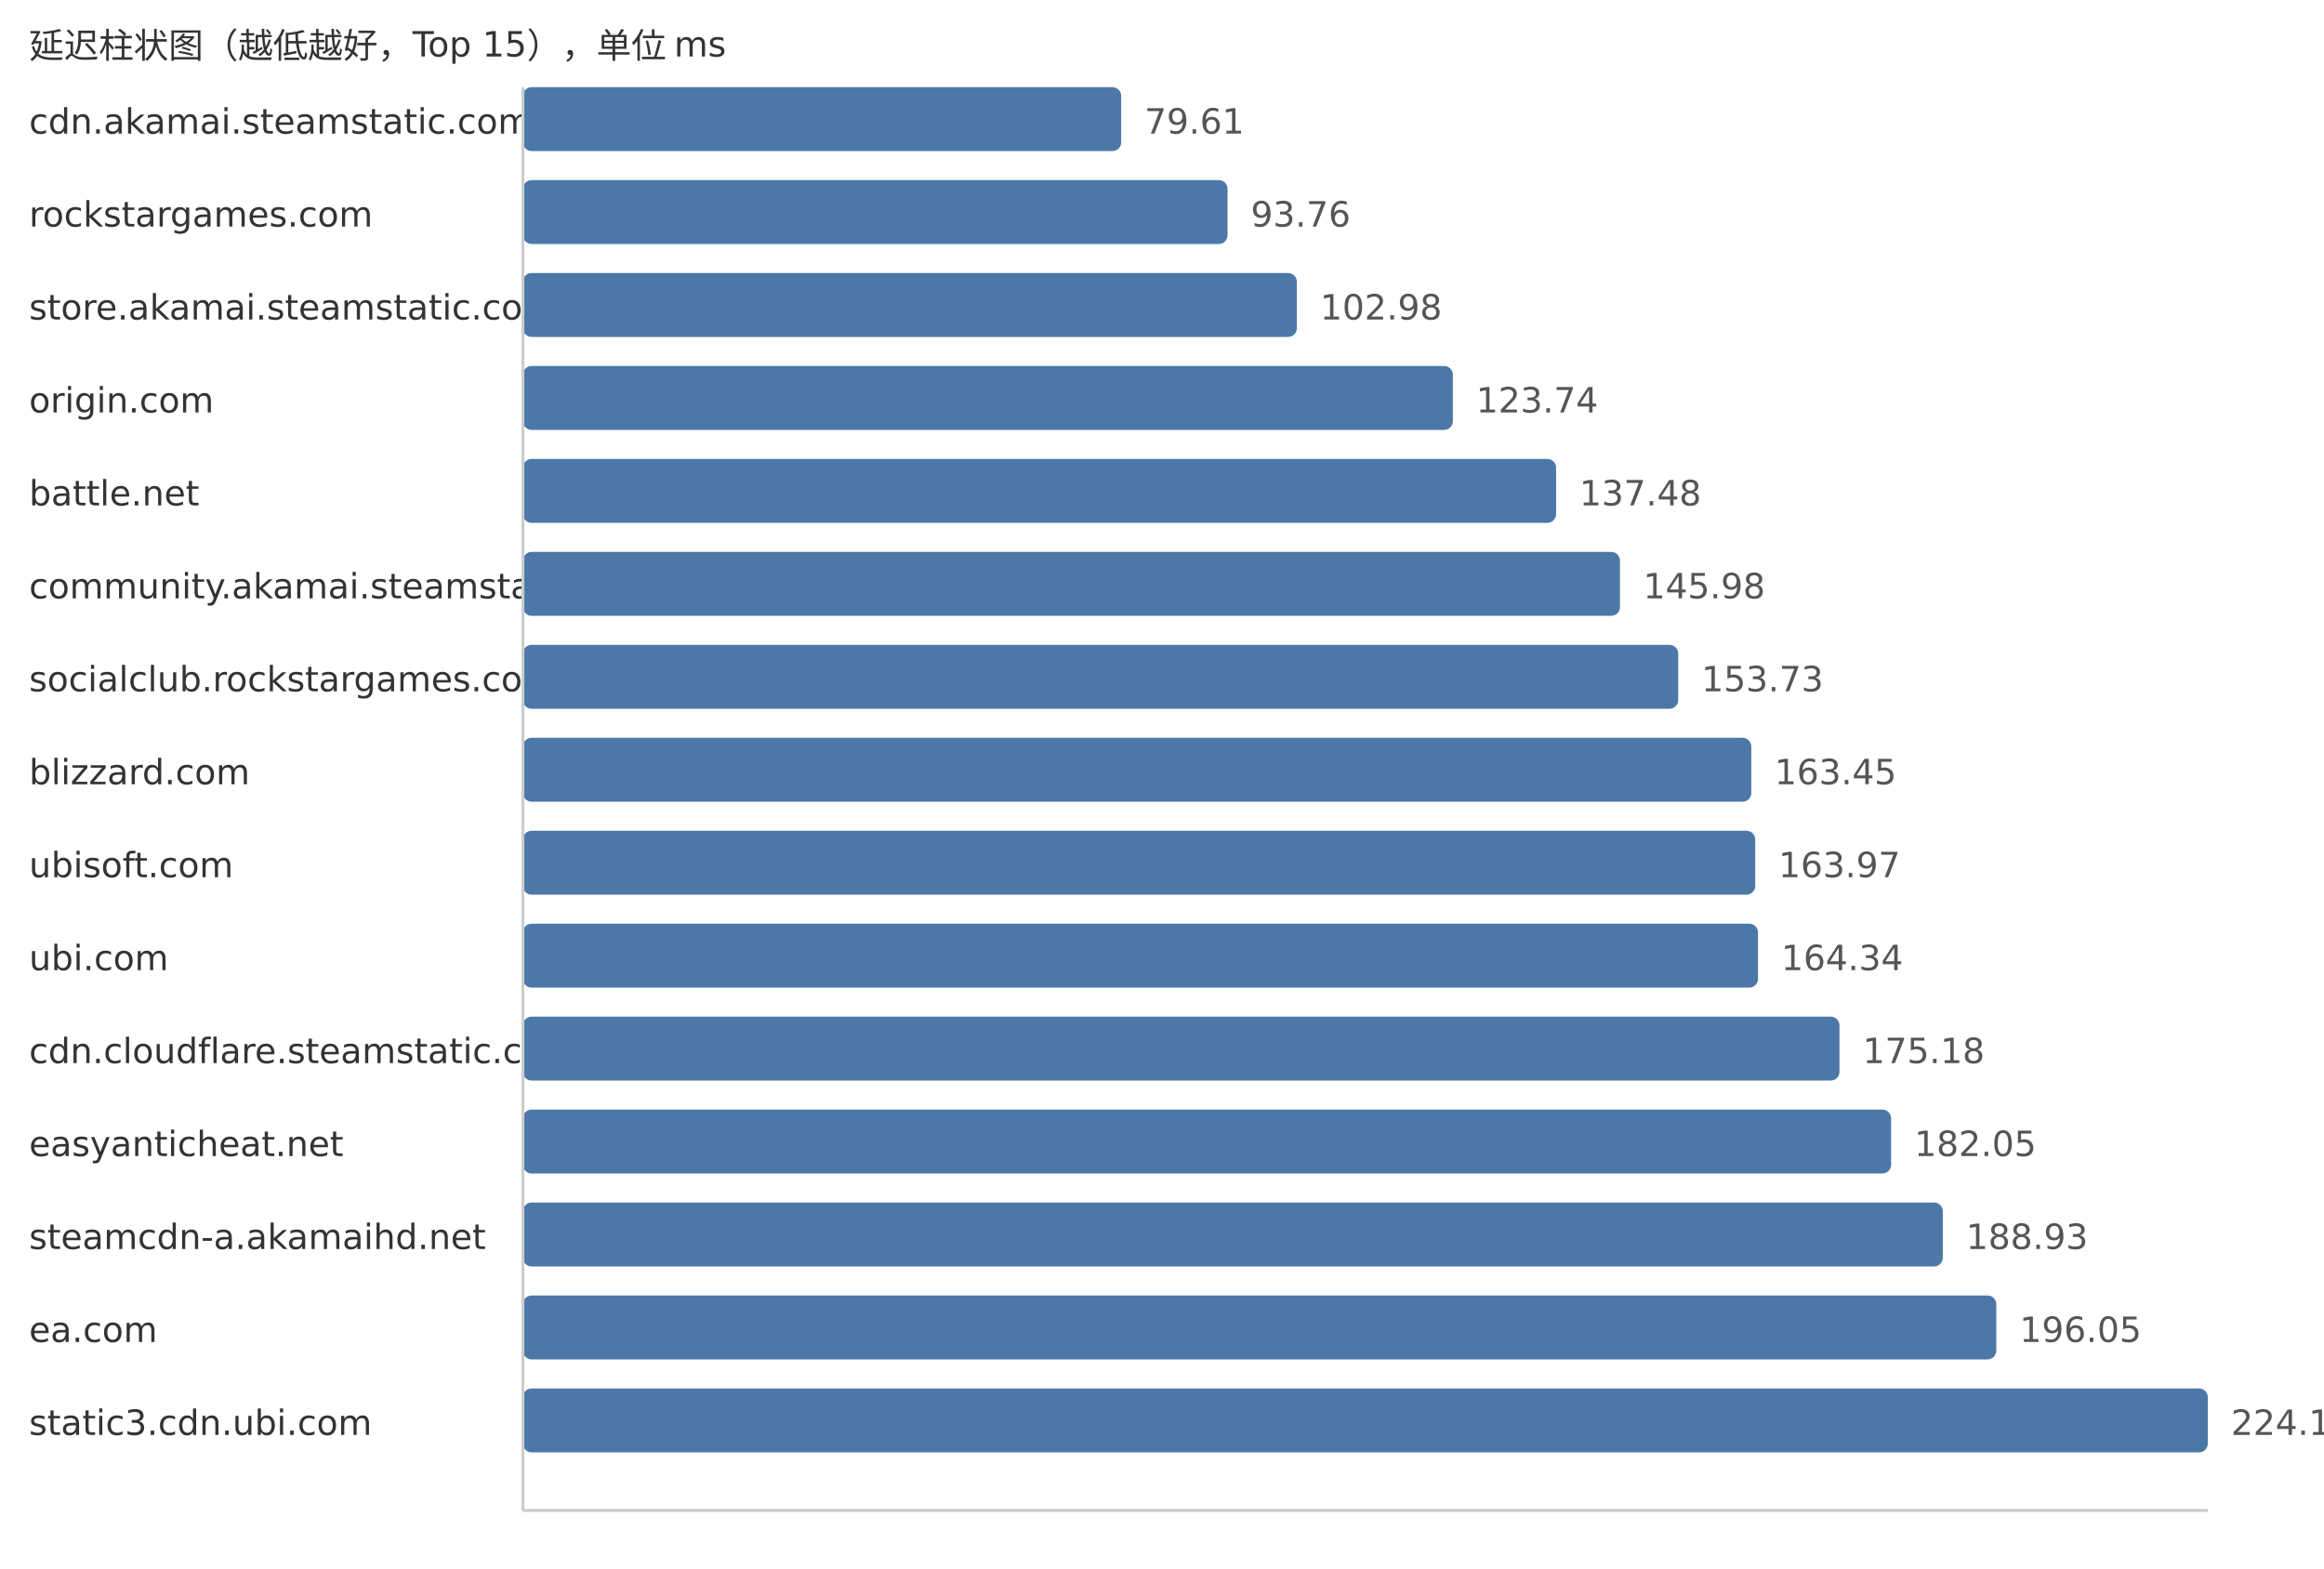
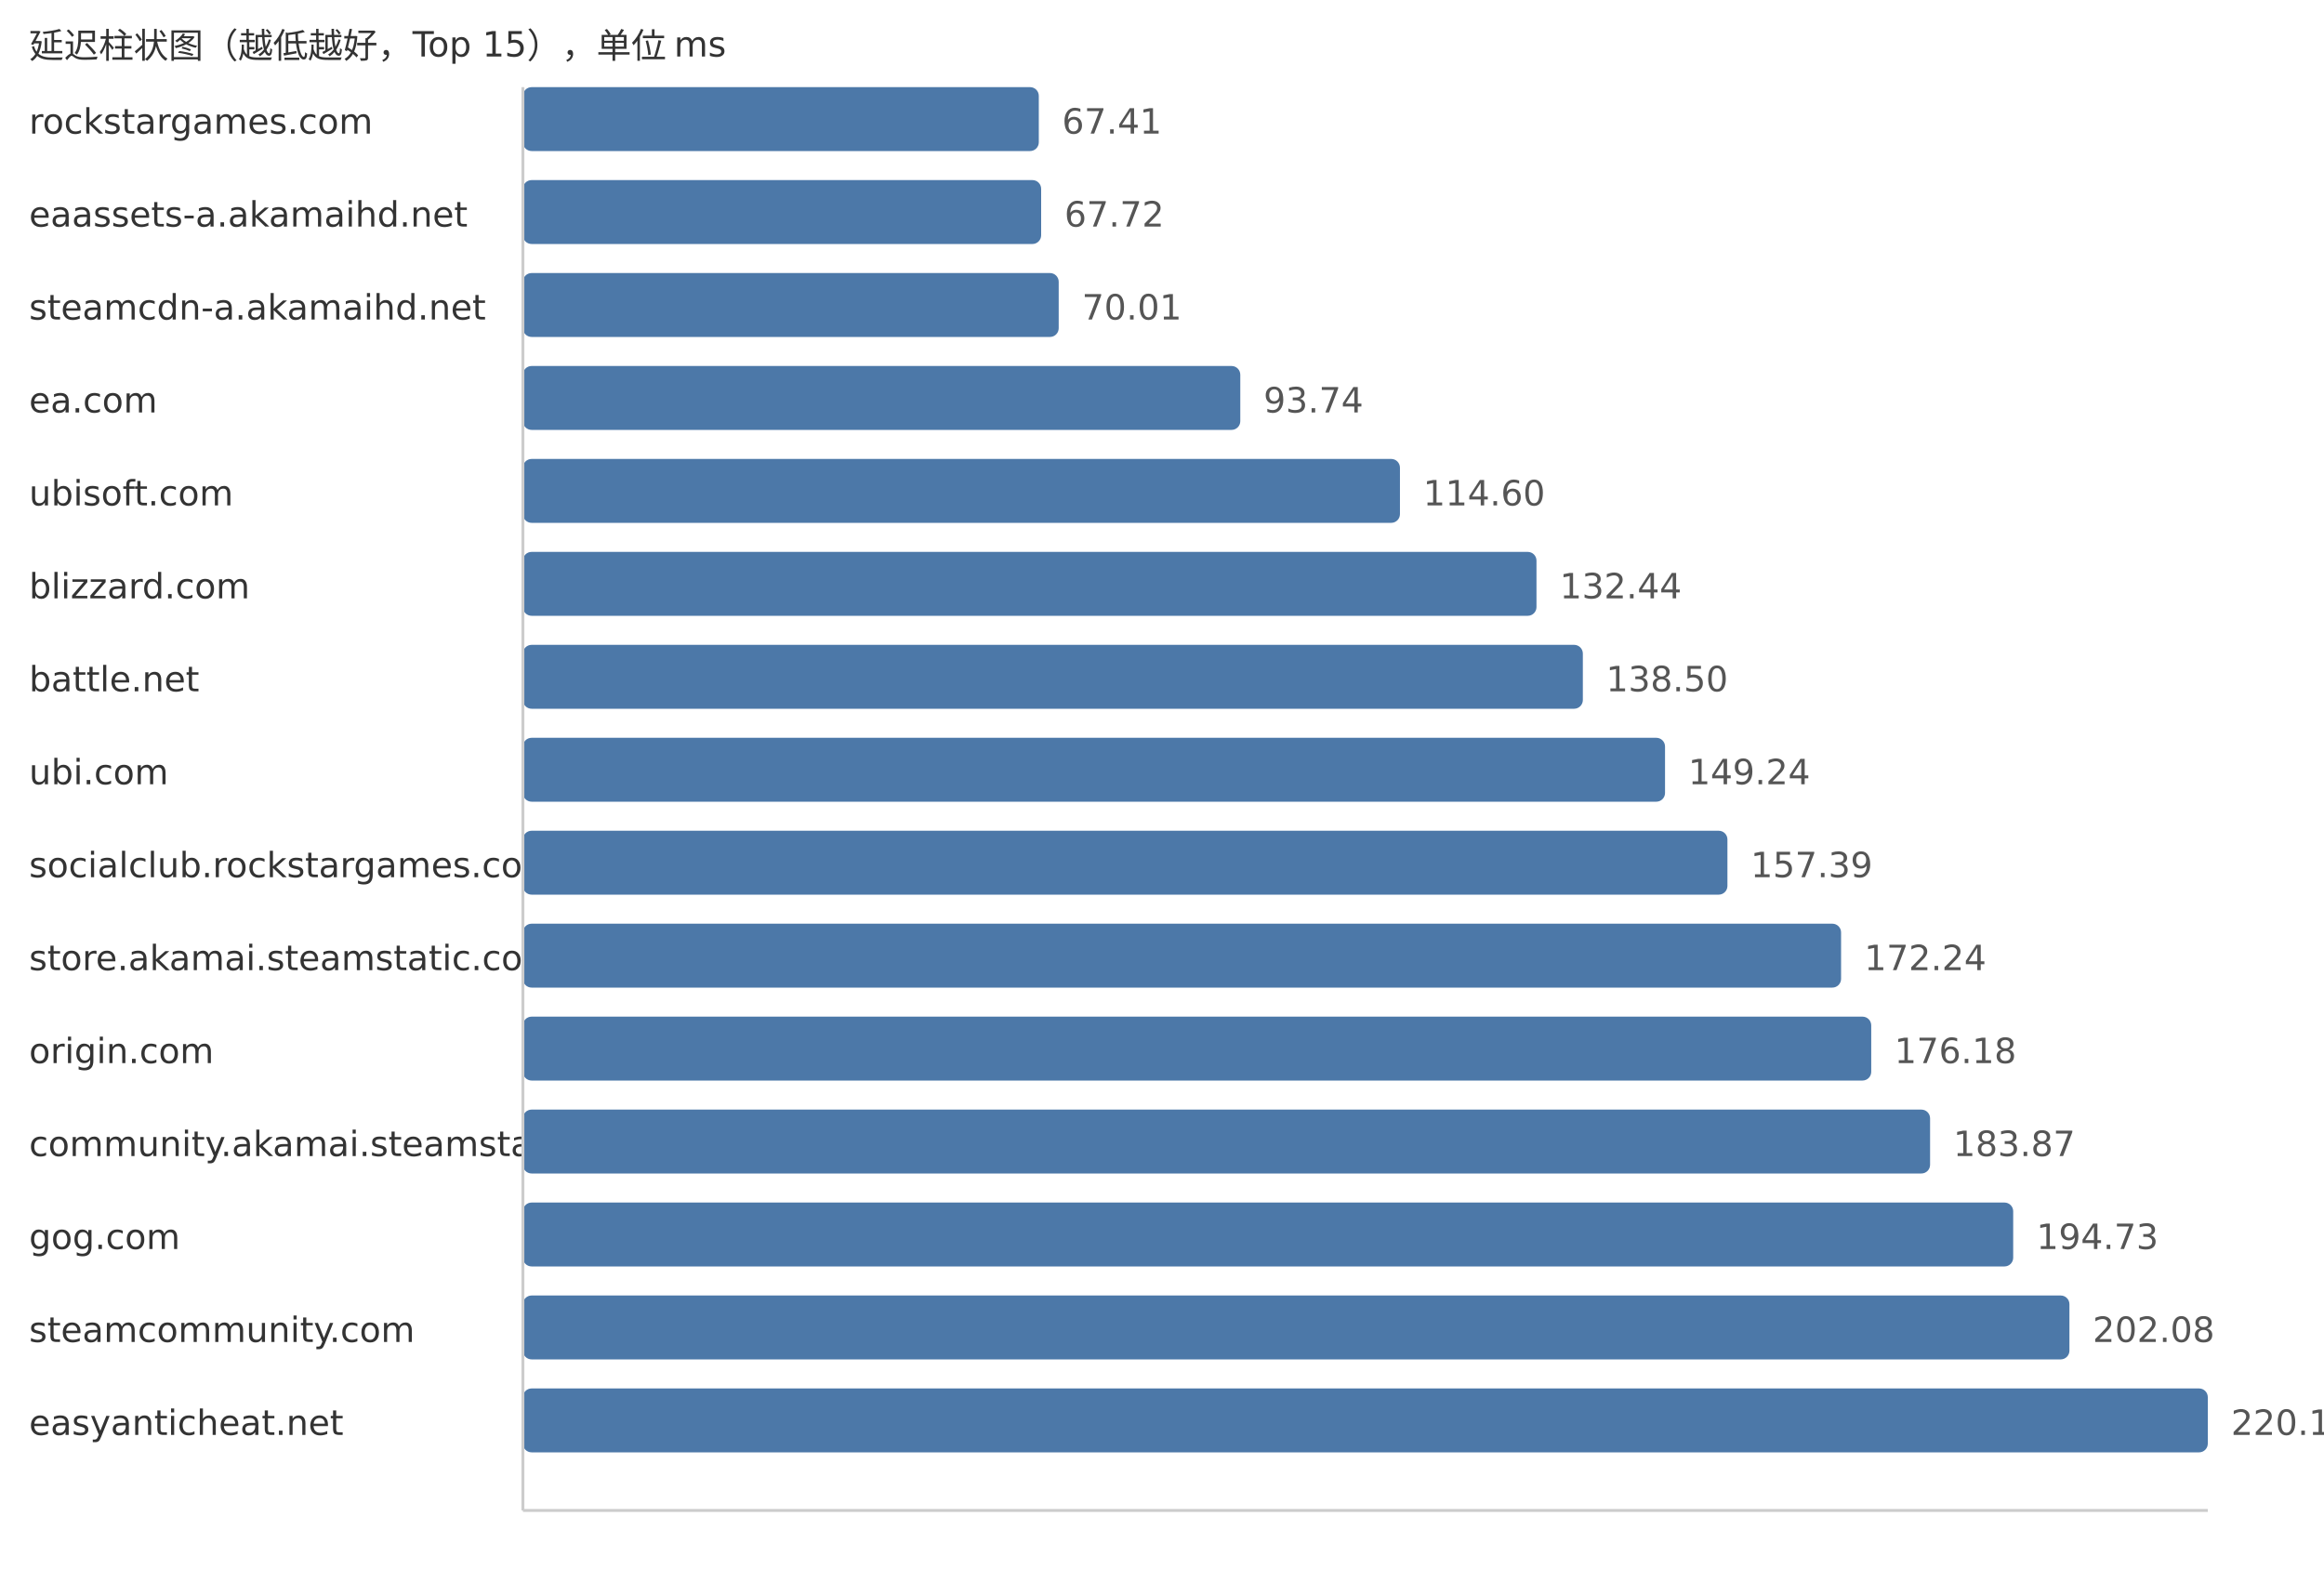
<svg xmlns="http://www.w3.org/2000/svg" width="800" height="540">
  <style> .label{font-family:DejaVu Sans,Verdana,Geneva,sans-serif;font-size:12px;fill:#333} .value{font-family:DejaVu Sans,Verdana,Geneva,sans-serif;font-size:12px;fill:#555} </style>
  <text x="10" y="20" class="label">延迟柱状图（越低越好，Top 15），单位 ms</text>
-   <text x="10" y="46" class="label">cdn.akamai.steamstatic.com</text>
-   <rect x="180" y="30" width="205.96" height="22" fill="#4c78a8" rx="3" />
-   <text x="393.96" y="46" class="value">79.61</text>
-   <text x="10" y="78" class="label">rockstargames.com</text>
-   <rect x="180" y="62" width="242.57" height="22" fill="#4c78a8" rx="3" />
-   <text x="430.57" y="78" class="value">93.76</text>
-   <text x="10" y="110" class="label">store.akamai.steamstatic.com</text>
-   <rect x="180" y="94" width="266.42" height="22" fill="#4c78a8" rx="3" />
-   <text x="454.42" y="110" class="value">102.98</text>
-   <text x="10" y="142" class="label">origin.com</text>
-   <rect x="180" y="126" width="320.13" height="22" fill="#4c78a8" rx="3" />
-   <text x="508.13" y="142" class="value">123.74</text>
-   <text x="10" y="174" class="label">battle.net</text>
-   <rect x="180" y="158" width="355.67" height="22" fill="#4c78a8" rx="3" />
-   <text x="543.67" y="174" class="value">137.48</text>
-   <text x="10" y="206" class="label">community.akamai.steamstatic.com</text>
-   <rect x="180" y="190" width="377.66" height="22" fill="#4c78a8" rx="3" />
-   <text x="565.66" y="206" class="value">145.98</text>
-   <text x="10" y="238" class="label">socialclub.rockstargames.com</text>
-   <rect x="180" y="222" width="397.71" height="22" fill="#4c78a8" rx="3" />
-   <text x="585.71" y="238" class="value">153.73</text>
-   <text x="10" y="270" class="label">blizzard.com</text>
-   <rect x="180" y="254" width="422.86" height="22" fill="#4c78a8" rx="3" />
-   <text x="610.86" y="270" class="value">163.45</text>
-   <text x="10" y="302" class="label">ubisoft.com</text>
-   <rect x="180" y="286" width="424.21" height="22" fill="#4c78a8" rx="3" />
-   <text x="612.21" y="302" class="value">163.97</text>
-   <text x="10" y="334" class="label">ubi.com</text>
-   <rect x="180" y="318" width="425.16" height="22" fill="#4c78a8" rx="3" />
-   <text x="613.16" y="334" class="value">164.34</text>
-   <text x="10" y="366" class="label">cdn.cloudflare.steamstatic.com</text>
-   <rect x="180" y="350" width="453.21" height="22" fill="#4c78a8" rx="3" />
-   <text x="641.21" y="366" class="value">175.18</text>
-   <text x="10" y="398" class="label">easyanticheat.net</text>
-   <rect x="180" y="382" width="470.98" height="22" fill="#4c78a8" rx="3" />
-   <text x="658.98" y="398" class="value">182.05</text>
-   <text x="10" y="430" class="label">steamcdn-a.akamaihd.net</text>
-   <rect x="180" y="414" width="488.78" height="22" fill="#4c78a8" rx="3" />
-   <text x="676.78" y="430" class="value">188.93</text>
-   <text x="10" y="462" class="label">ea.com</text>
-   <rect x="180" y="446" width="507.2" height="22" fill="#4c78a8" rx="3" />
-   <text x="695.2" y="462" class="value">196.05</text>
-   <text x="10" y="494" class="label">static3.cdn.ubi.com</text>
+   <text x="10" y="46" class="label">rockstargames.com</text>
+   <rect x="180" y="30" width="177.59" height="22" fill="#4c78a8" rx="3" />
+   <text x="365.59" y="46" class="value">67.41</text>
+   <text x="10" y="78" class="label">eaassets-a.akamaihd.net</text>
+   <rect x="180" y="62" width="178.4" height="22" fill="#4c78a8" rx="3" />
+   <text x="366.4" y="78" class="value">67.72</text>
+   <text x="10" y="110" class="label">steamcdn-a.akamaihd.net</text>
+   <rect x="180" y="94" width="184.44" height="22" fill="#4c78a8" rx="3" />
+   <text x="372.44" y="110" class="value">70.01</text>
+   <text x="10" y="142" class="label">ea.com</text>
+   <rect x="180" y="126" width="246.95" height="22" fill="#4c78a8" rx="3" />
+   <text x="434.95" y="142" class="value">93.74</text>
+   <text x="10" y="174" class="label">ubisoft.com</text>
+   <rect x="180" y="158" width="301.91" height="22" fill="#4c78a8" rx="3" />
+   <text x="489.91" y="174" class="value">114.60</text>
+   <text x="10" y="206" class="label">blizzard.com</text>
+   <rect x="180" y="190" width="348.91" height="22" fill="#4c78a8" rx="3" />
+   <text x="536.91" y="206" class="value">132.44</text>
+   <text x="10" y="238" class="label">battle.net</text>
+   <rect x="180" y="222" width="364.87" height="22" fill="#4c78a8" rx="3" />
+   <text x="552.87" y="238" class="value">138.50</text>
+   <text x="10" y="270" class="label">ubi.com</text>
+   <rect x="180" y="254" width="393.16" height="22" fill="#4c78a8" rx="3" />
+   <text x="581.16" y="270" class="value">149.24</text>
+   <text x="10" y="302" class="label">socialclub.rockstargames.com</text>
+   <rect x="180" y="286" width="414.64" height="22" fill="#4c78a8" rx="3" />
+   <text x="602.64" y="302" class="value">157.39</text>
+   <text x="10" y="334" class="label">store.akamai.steamstatic.com</text>
+   <rect x="180" y="318" width="453.76" height="22" fill="#4c78a8" rx="3" />
+   <text x="641.76" y="334" class="value">172.24</text>
+   <text x="10" y="366" class="label">origin.com</text>
+   <rect x="180" y="350" width="464.14" height="22" fill="#4c78a8" rx="3" />
+   <text x="652.14" y="366" class="value">176.18</text>
+   <text x="10" y="398" class="label">community.akamai.steamstatic.com</text>
+   <rect x="180" y="382" width="484.4" height="22" fill="#4c78a8" rx="3" />
+   <text x="672.4" y="398" class="value">183.87</text>
+   <text x="10" y="430" class="label">gog.com</text>
+   <rect x="180" y="414" width="513.01" height="22" fill="#4c78a8" rx="3" />
+   <text x="701.01" y="430" class="value">194.73</text>
+   <text x="10" y="462" class="label">steamcommunity.com</text>
+   <rect x="180" y="446" width="532.37" height="22" fill="#4c78a8" rx="3" />
+   <text x="720.37" y="462" class="value">202.08</text>
+   <text x="10" y="494" class="label">easyanticheat.net</text>
  <rect x="180" y="478" width="580.0" height="22" fill="#4c78a8" rx="3" />
-   <text x="768.0" y="494" class="value">224.19</text>
+   <text x="768.0" y="494" class="value">220.16</text>
  <line x1="180" y1="30" x2="180" y2="520" stroke="#ccc" />
  <line x1="180" y1="520" x2="760" y2="520" stroke="#ccc" />
</svg>
